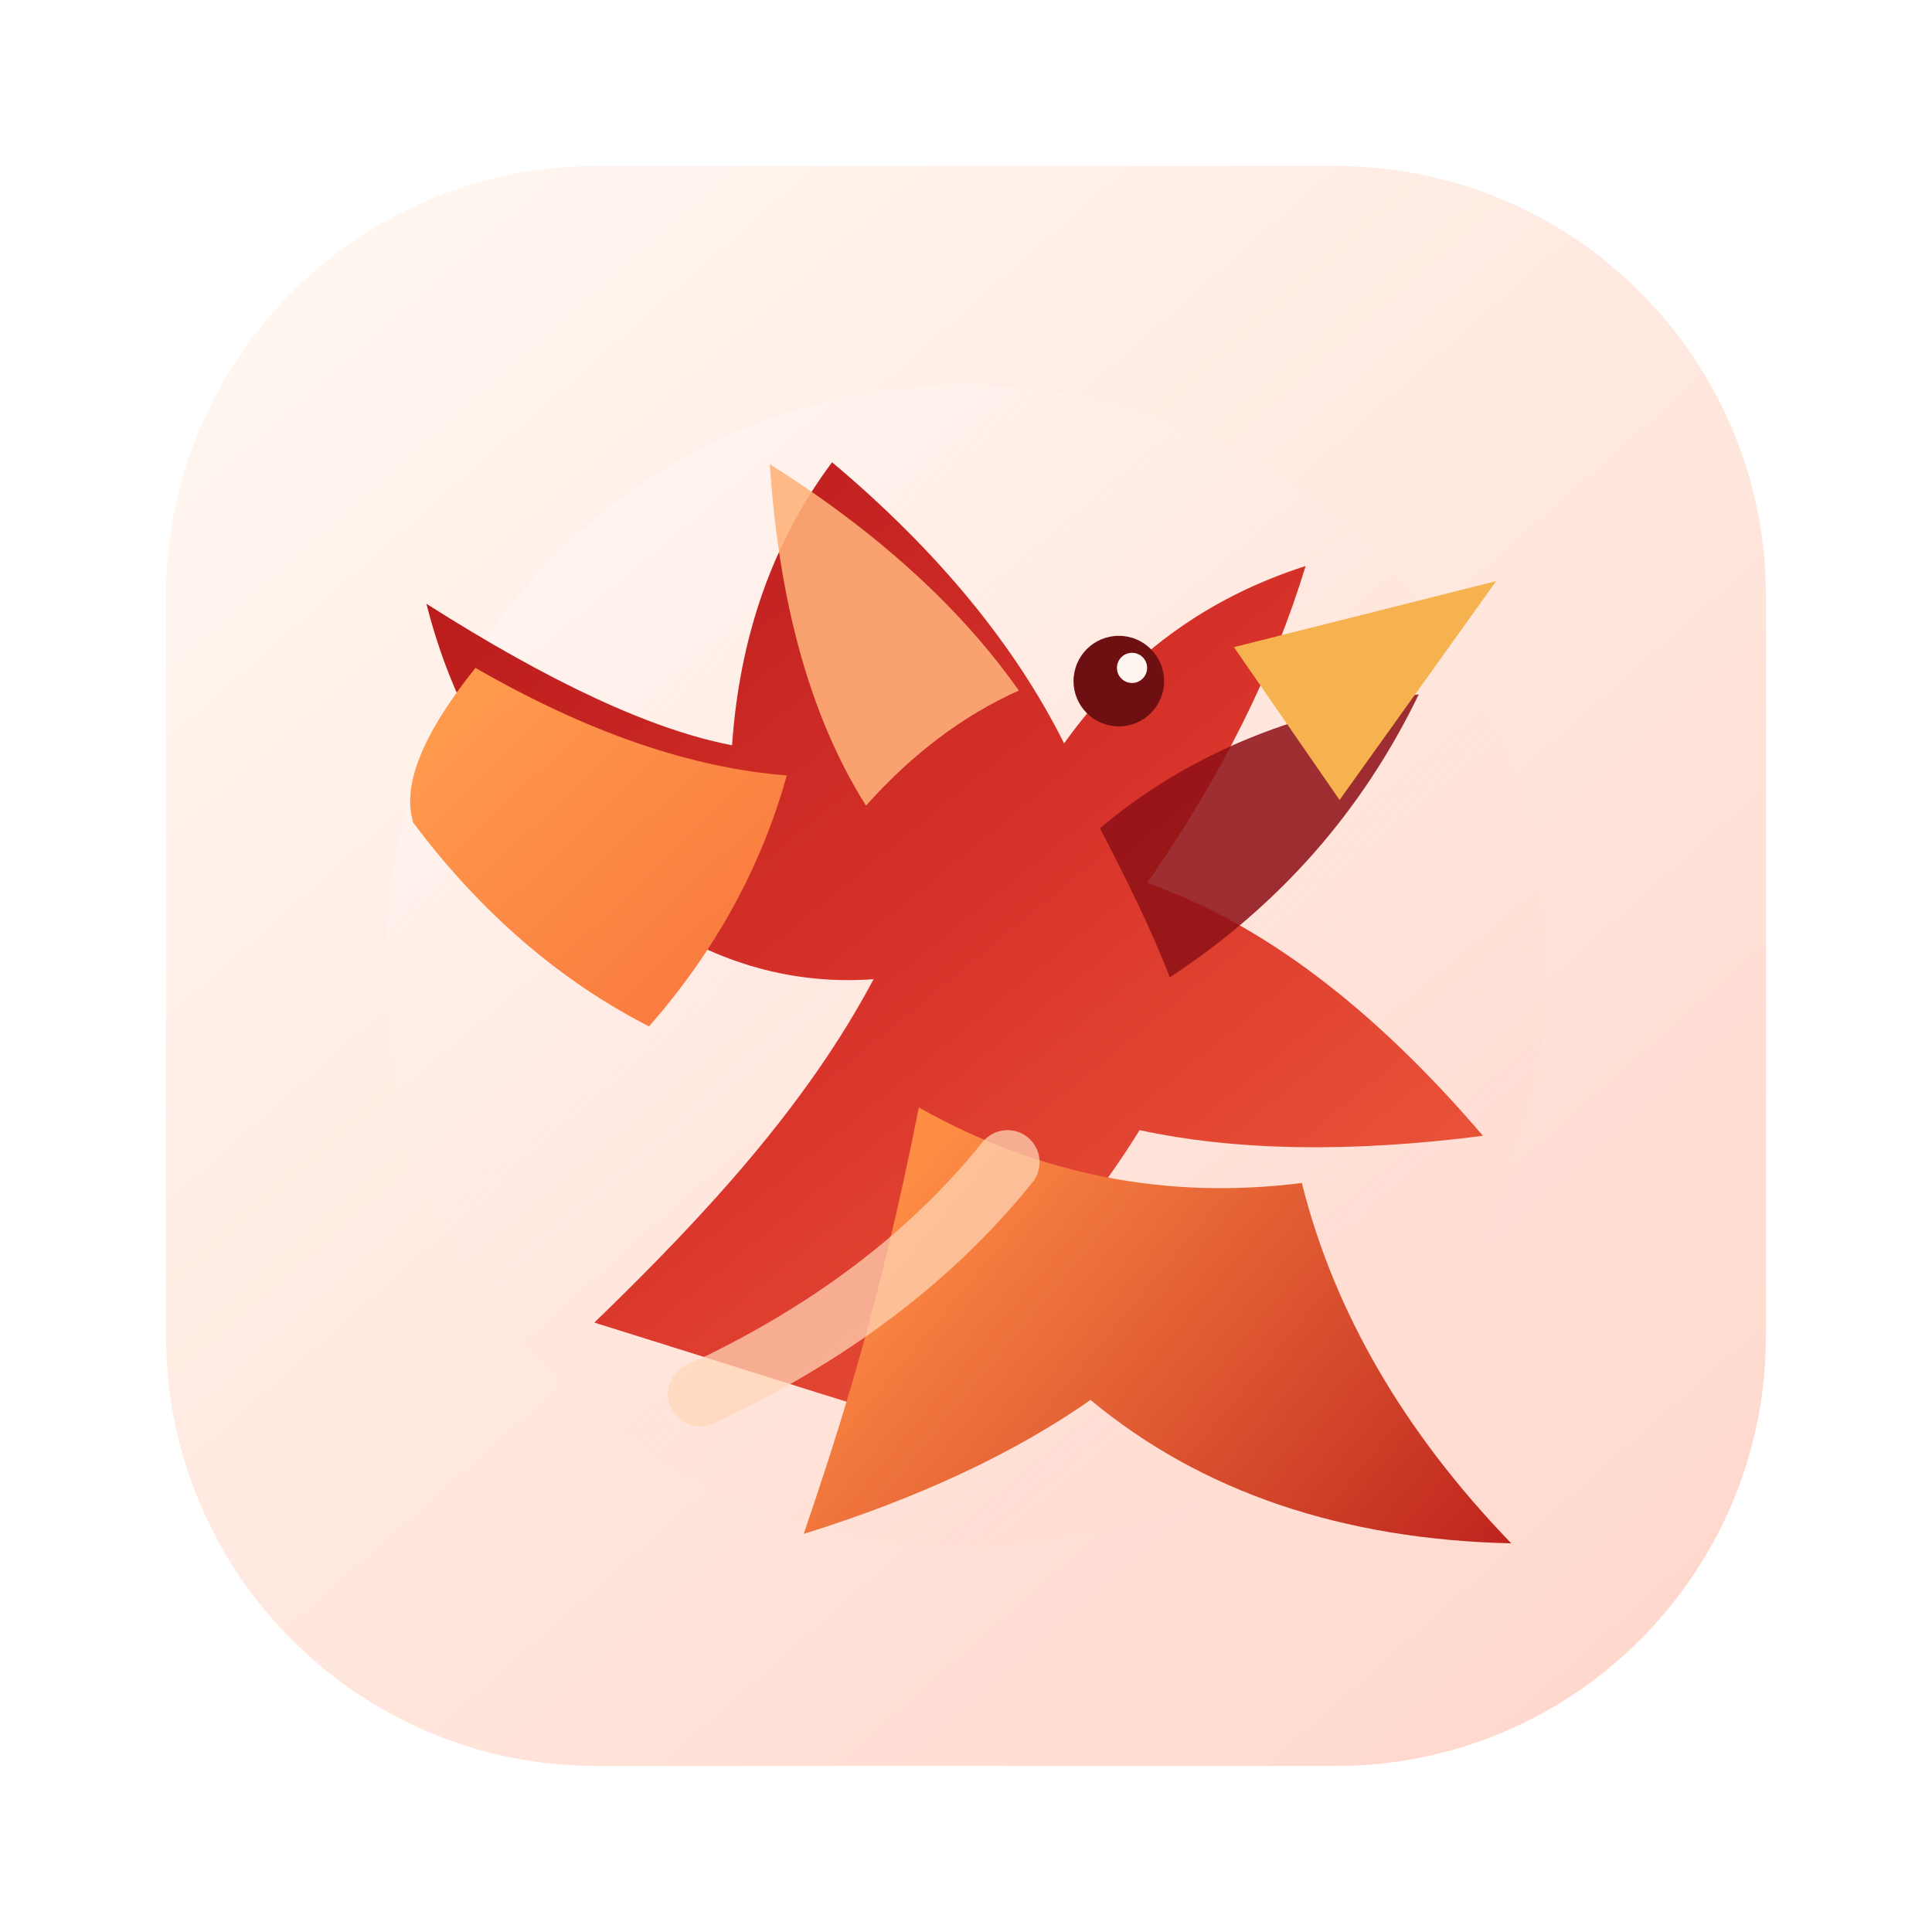
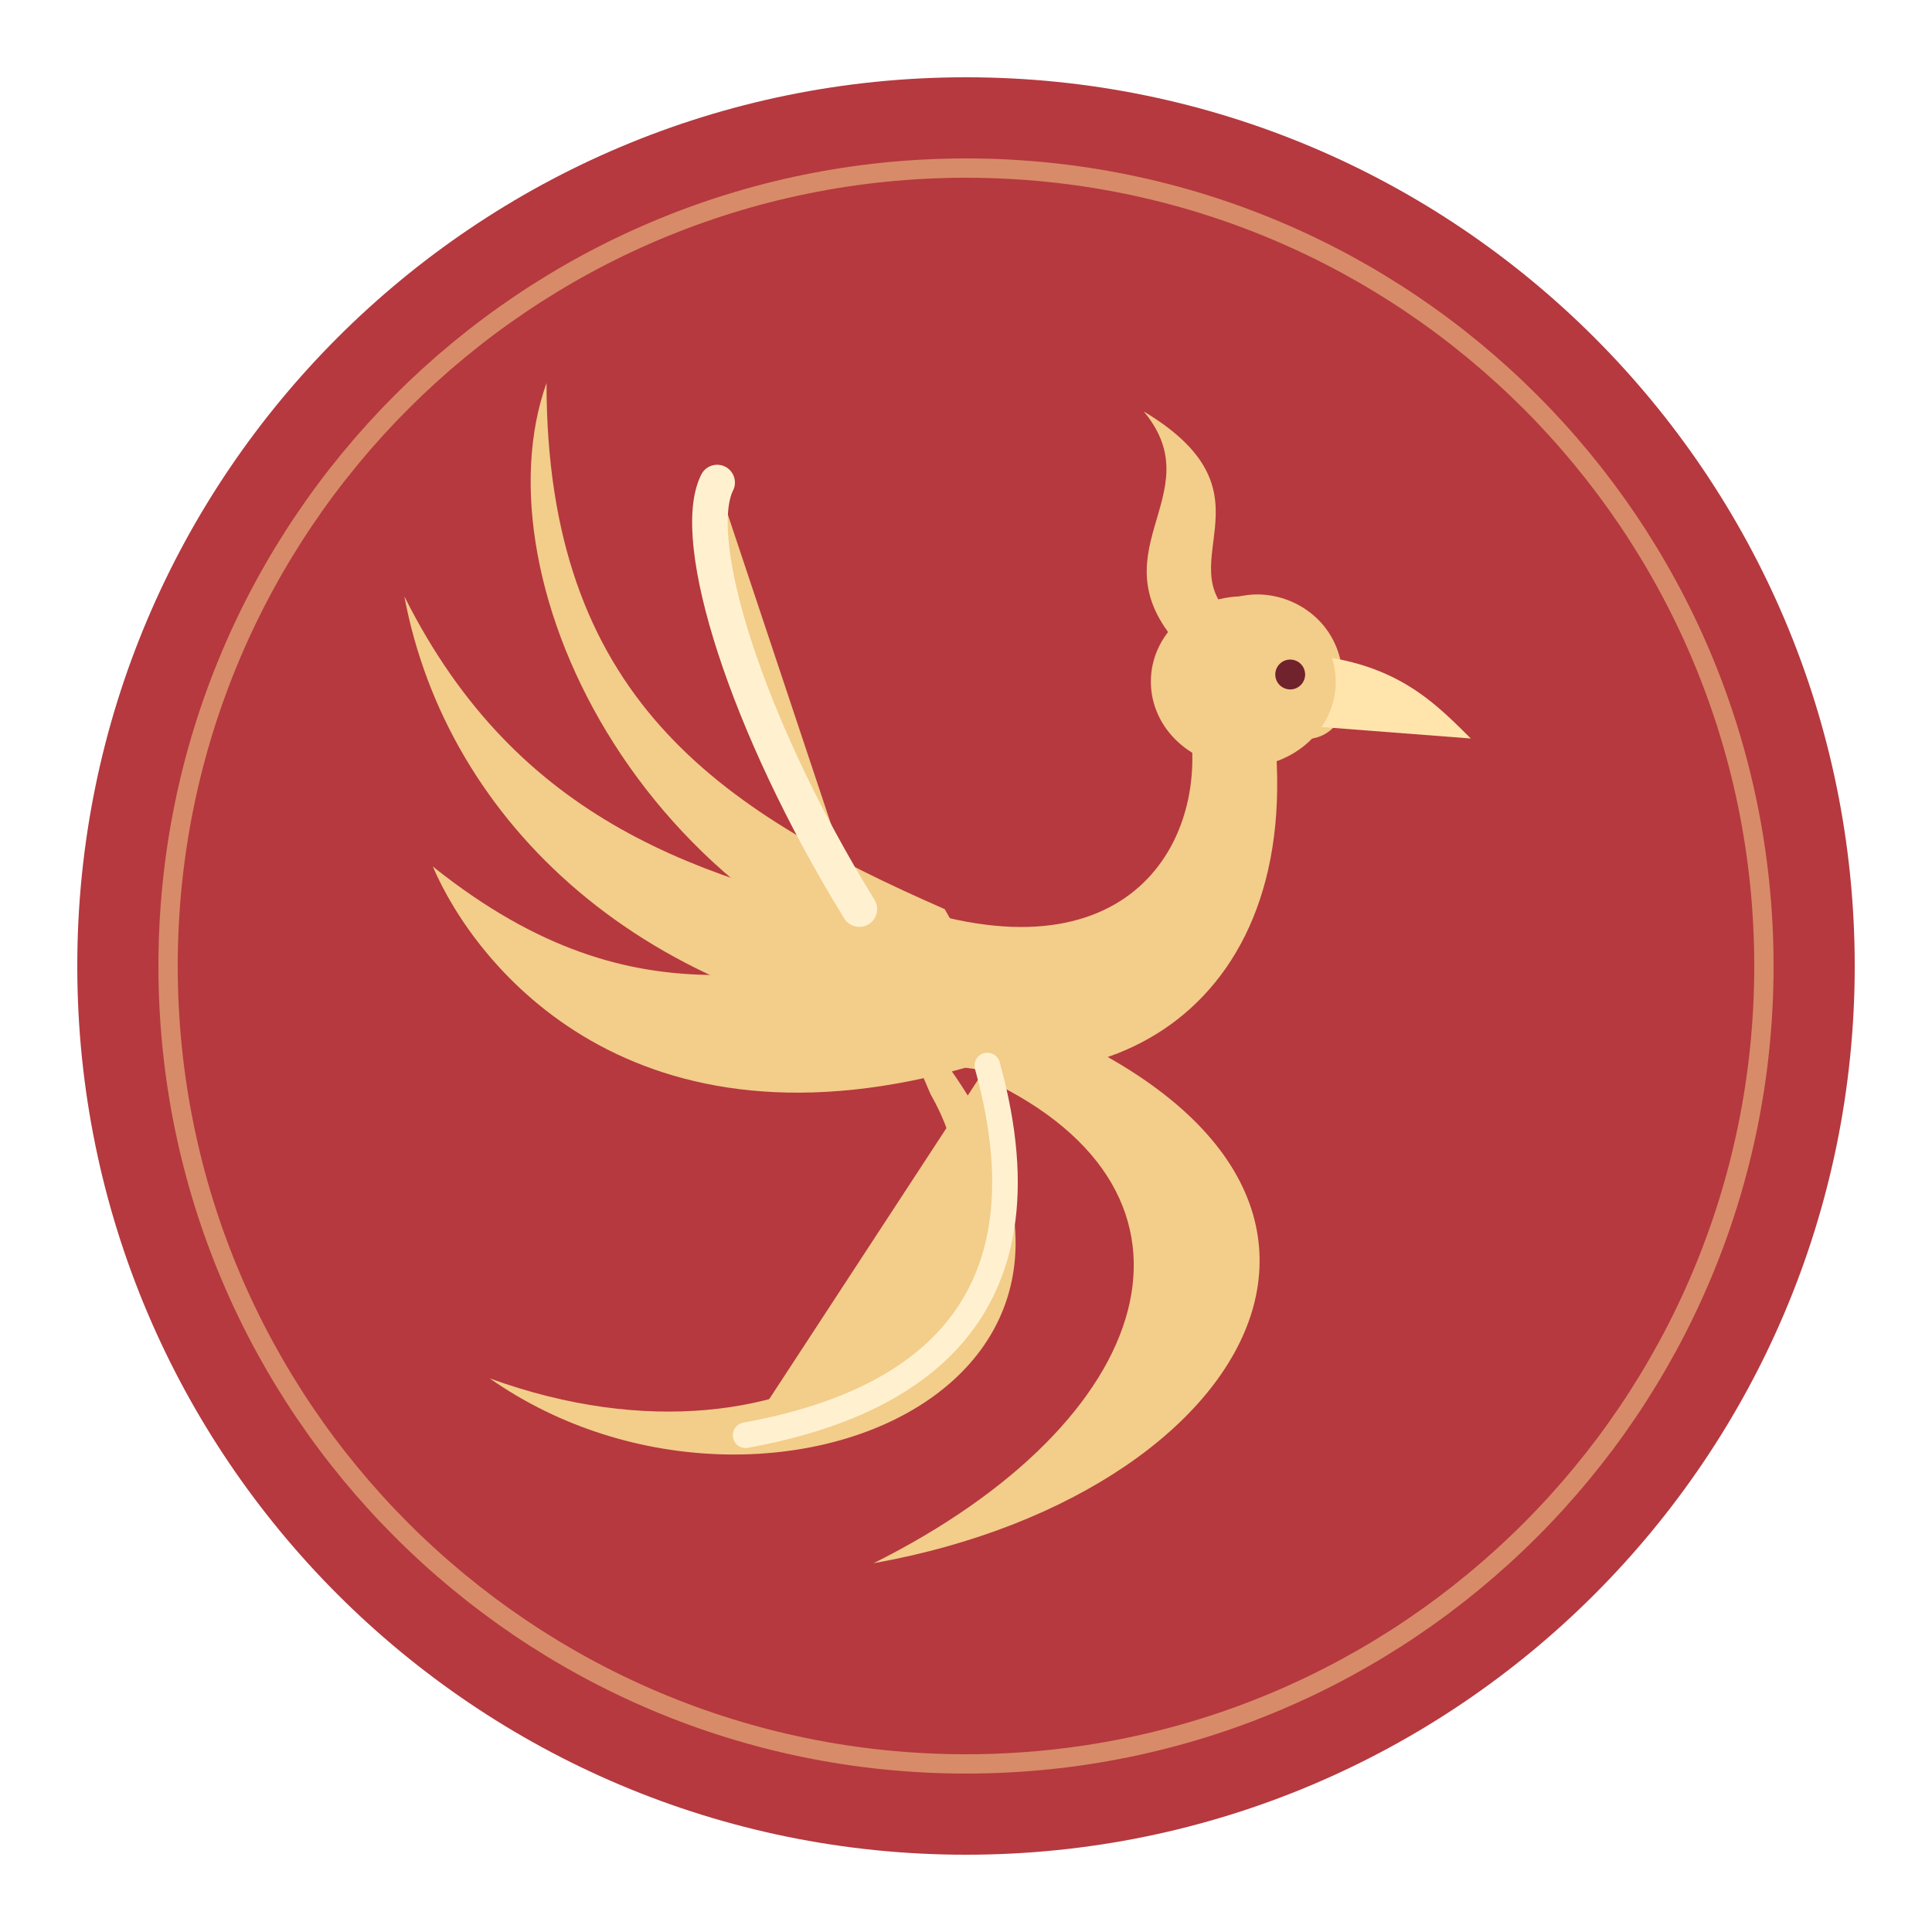
- <svg xmlns="http://www.w3.org/2000/svg" width="1024" height="1024" viewBox="0 0 1024 1024" fill="none">
-   <defs>
-     <linearGradient id="bg" x1="152" y1="118" x2="858" y2="916" gradientUnits="userSpaceOnUse">
-       <stop stop-color="#FFF7F1" />
-       <stop offset="0.48" stop-color="#FFE9E0" />
-       <stop offset="1" stop-color="#FFD7CC" />
-     </linearGradient>
-     <linearGradient id="halo" x1="284" y1="188" x2="782" y2="782" gradientUnits="userSpaceOnUse">
-       <stop stop-color="#FFF9F6" stop-opacity="0.95" />
-       <stop offset="1" stop-color="#FFD5C8" stop-opacity="0.2" />
-     </linearGradient>
-     <linearGradient id="body" x1="292" y1="262" x2="743" y2="814" gradientUnits="userSpaceOnUse">
-       <stop stop-color="#B91C1C" />
-       <stop offset="0.45" stop-color="#D9342B" />
-       <stop offset="1" stop-color="#F1633E" />
-     </linearGradient>
-     <linearGradient id="wing" x1="270" y1="350" x2="612" y2="706" gradientUnits="userSpaceOnUse">
-       <stop stop-color="#FF9A4D" />
-       <stop offset="1" stop-color="#F24B2A" />
-     </linearGradient>
-     <linearGradient id="tail" x1="472" y1="628" x2="808" y2="908" gradientUnits="userSpaceOnUse">
-       <stop stop-color="#FF8E45" />
-       <stop offset="1" stop-color="#B31217" />
-     </linearGradient>
-   </defs>
-   <rect x="88" y="88" width="848" height="848" rx="228" fill="url(#bg)" />
-   <circle cx="512" cy="512" r="308" fill="url(#halo)" />
-   <path d="M315 701C375 643 428 585 463 519C421 522 381 511 344 486C283 446 244 391 226 320C292 362 346 387 388 395C392 338 409 288 441 245C497 292 538 342 564 394C597 348 639 317 692 300C675 356 647 412 608 468C668 489 727 533 786 602C716 611 655 610 604 599C570 654 523 704 465 748C426 736 376 720 315 701Z" fill="url(#body)" />
-   <path d="M252 354C311 388 366 407 417 411C404 458 380 503 344 544C297 520 255 484 219 436C213 416 224 389 252 354Z" fill="url(#wing)" />
-   <path d="M408 246C465 282 509 322 540 366C511 379 484 399 459 427C430 381 413 321 408 246Z" fill="#FFB27A" fill-opacity="0.88" />
-   <path d="M583 439C628 401 684 377 752 368C722 430 678 480 620 518C610 492 597 466 583 439Z" fill="#8F1117" fill-opacity="0.86" />
-   <path d="M487 587C551 623 619 636 690 627C707 695 744 759 801 818C712 816 637 791 578 742C538 770 487 794 426 813C445 757 466 693 487 587Z" fill="url(#tail)" />
-   <path d="M654 343L793 308L710 424L654 343Z" fill="#F6B24E" />
-   <circle cx="593" cy="361" r="24" fill="#6E0F12" />
-   <circle cx="600" cy="354" r="8" fill="#FFF5EF" />
-   <path d="M371 739C438 708 493 667 534 616" stroke="#FFD7B8" stroke-width="34" stroke-linecap="round" stroke-opacity="0.72" />
+ <svg xmlns="http://www.w3.org/2000/svg" width="1024" height="1024" viewBox="0 0 100 100" fill="none" role="img" aria-labelledby="title">
+   <circle cx="50" cy="50" r="46" fill="#B5393F" />
+   <circle cx="50" cy="50" r="41.3" stroke="#F3CD8A" stroke-opacity=".55" stroke-width="1" />
+   <g transform="translate(15.04 13.2) scale(.736)" fill="#F3CD8A">
+     <path d="M50 53C25 48 13 23 18 9C18 31 30 39 46 46Z" />
+     <path d="M46 55C25 53 11 40 8 24C16 40 29 44 43 47Z" />
+     <path d="M48 57C24 64 13 50 10 43C25 55 35 49 44 50Z" />
+     <path d="M44 46C60 51 65 40 63 32C61 21 74 22 74 30C75 35 69 35 69 32C72 53 57 61 43 56Z" />
+     <path d="M42 52C67 78 34 93 14 79C36 87 53 73 45 59Z" />
+     <path d="M47 52C82 63 69 87 41 92C61 82 66 66 49 58Z" />
+     <path d="M63 28C56 21 65 17 60 11C70 17 61 22 67 26Z" />
+     <path d="M69 28C77 28 80 31 83 34L70 33Z" fill="#FFE5AB" />
+     <path d="M40 46C32 33 28 20 30 16" stroke="#FFF1D0" stroke-width="2.5" stroke-linecap="round" />
+     <path d="M49 57C54 75 43 81 32 83" stroke="#FFF1D0" stroke-width="1.8" stroke-linecap="round" />
+     <ellipse cx="67" cy="30" rx="6.5" ry="6" />
+     <circle cx="70.3" cy="29.5" r="1.05" fill="#70232C" />
+   </g>
</svg>
